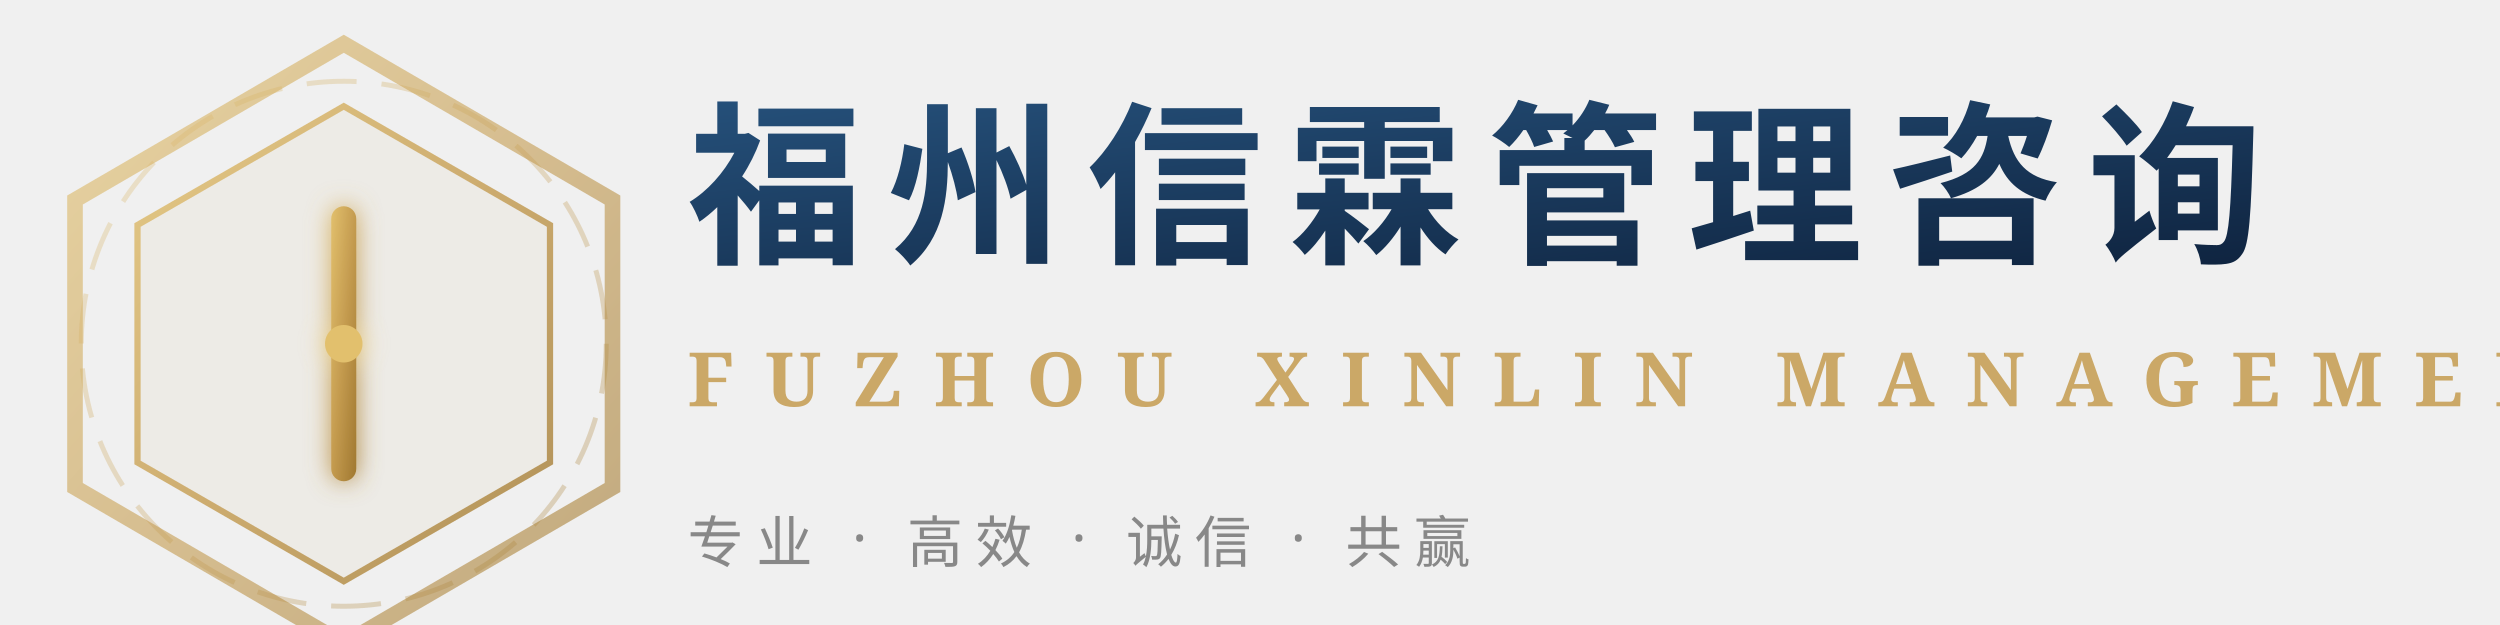
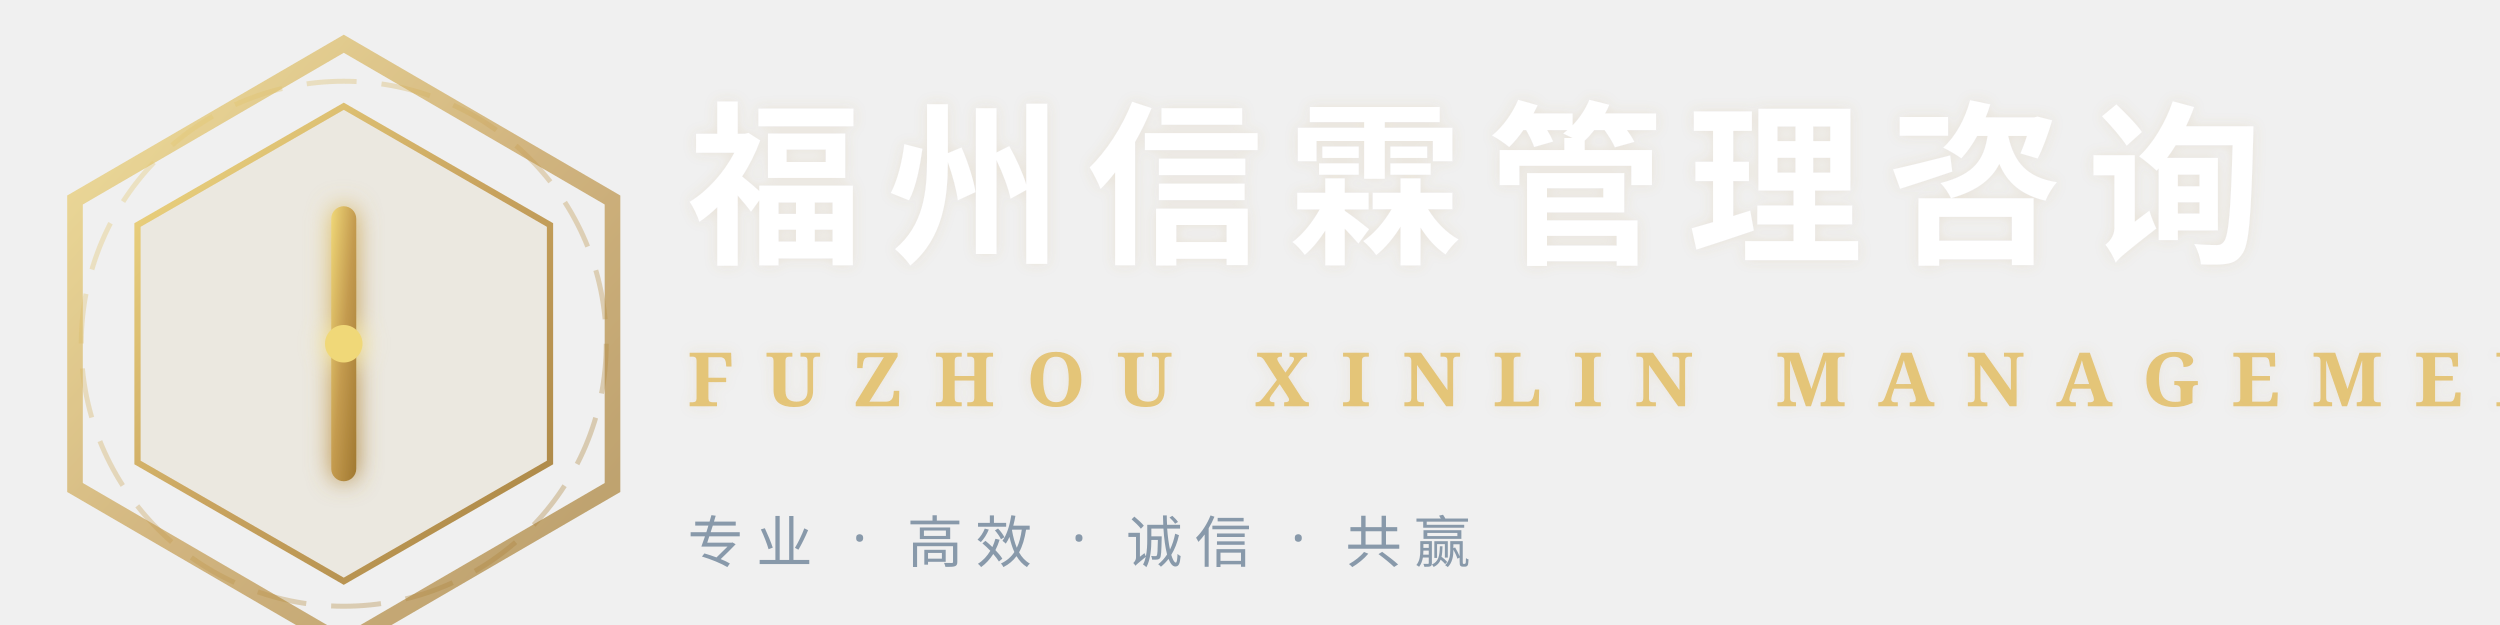
<svg xmlns="http://www.w3.org/2000/svg" viewBox="0 0 400 100" width="400" height="100">
  <defs>
    <linearGradient id="goldGrad" x1="0" y1="0" x2="1" y2="1">
-       <stop offset="0%" stop-color="#e2c06d" />
+       <stop offset="0%" stop-color="#f0d878" />
      <stop offset="50%" stop-color="#c49b4f" />
      <stop offset="100%" stop-color="#a07830" />
-     </linearGradient>
-     <linearGradient id="blueGrad" x1="0" y1="0" x2="1" y2="1">
-       <stop offset="0%" stop-color="#25507a" />
-       <stop offset="100%" stop-color="#0f2440" />
    </linearGradient>
    <filter id="glow" x="-20%" y="-20%" width="140%" height="140%">
      <feGaussianBlur stdDeviation="2" result="blur" />
      <feComposite in="SourceGraphic" in2="blur" operator="over" />
    </filter>
+     <filter id="textGlow" x="-5%" y="-5%" width="110%" height="110%">
+       <feDropShadow dx="0" dy="0" stdDeviation="1" flood-color="#c49b4f" flood-opacity="0.15" />
+     </filter>
  </defs>
  <g transform="translate(10, 5)">
-     <polygon points="45,2 88,27 88,73 45,98 2,73 2,27" fill="none" stroke="url(#goldGrad)" stroke-width="2.5" opacity="0.6" />
-     <polygon points="45,12 78,31 78,69 45,88 12,69 12,31" fill="rgba(196,155,79,0.08)" stroke="url(#goldGrad)" stroke-width="1" opacity="0.8" />
+     <polygon points="45,2 88,27 88,73 45,98 2,73 2,27" fill="none" stroke="url(#goldGrad)" stroke-width="2.5" opacity="0.7" />
+     <polygon points="45,12 78,31 78,69 45,88 12,69 12,31" fill="rgba(196,155,79,0.1)" stroke="url(#goldGrad)" stroke-width="1" opacity="0.9" />
    <g filter="url(#glow)">
      <rect x="43" y="28" width="4" height="44" rx="2" fill="url(#goldGrad)" />
      <line x1="34" y1="50" x2="56" y2="50" stroke="url(#goldGrad)" stroke-width="3.5" stroke-linecap="round" />
      <line x1="38" y1="36" x2="52" y2="36" stroke="url(#goldGrad)" stroke-width="2.5" stroke-linecap="round" />
      <line x1="38" y1="64" x2="52" y2="64" stroke="url(#goldGrad)" stroke-width="2.5" stroke-linecap="round" />
-       <circle cx="45" cy="50" r="3" fill="#e2c06d" />
+       <circle cx="45" cy="50" r="3" fill="#f0d878" />
    </g>
-     <circle cx="45" cy="50" r="42" fill="none" stroke="url(#goldGrad)" stroke-width="0.8" opacity="0.3" stroke-dasharray="8 4" />
+     <circle cx="45" cy="50" r="42" fill="none" stroke="url(#goldGrad)" stroke-width="0.8" opacity="0.35" stroke-dasharray="8 4" />
  </g>
-   <g transform="translate(110, 0)">
-     <text x="0" y="40" font-family="'Noto Sans SC','Microsoft YaHei','PingFang SC',sans-serif" font-size="28" font-weight="700" fill="url(#blueGrad)" letter-spacing="4">
+   <g transform="translate(110, 0)" filter="url(#textGlow)">
+     <text x="0" y="40" font-family="'Noto Sans SC','Microsoft YaHei','PingFang SC',sans-serif" font-size="28" font-weight="700" fill="#ffffff" letter-spacing="4">
      福州信霖管理咨询
    </text>
-     <text x="0" y="65" font-family="'Playfair Display','Georgia',serif" font-size="12" font-weight="600" fill="#c49b4f" letter-spacing="5" opacity="0.85">
+     <text x="0" y="65" font-family="'Playfair Display','Georgia',serif" font-size="12" font-weight="600" fill="#e2c06d" letter-spacing="5" opacity="0.9">
      FUZHOU XINLIN MANAGEMENT CONSULTING
    </text>
-     <line x1="0" y1="72" x2="200" y2="72" stroke="url(#goldGrad)" stroke-width="1.5" opacity="0.5" />
+     <line x1="0" y1="72" x2="248" y2="72" stroke="url(#goldGrad)" stroke-width="1.5" opacity="0.6" />
  </g>
-   <text x="110" y="90" font-family="'Noto Sans SC','Microsoft YaHei',sans-serif" font-size="9" fill="#888" letter-spacing="2">
+   <text x="110" y="90" font-family="'Noto Sans SC','Microsoft YaHei',sans-serif" font-size="9" fill="#8899aa" letter-spacing="2">
    专业 · 高效 · 诚信 · 共赢
  </text>
</svg>
